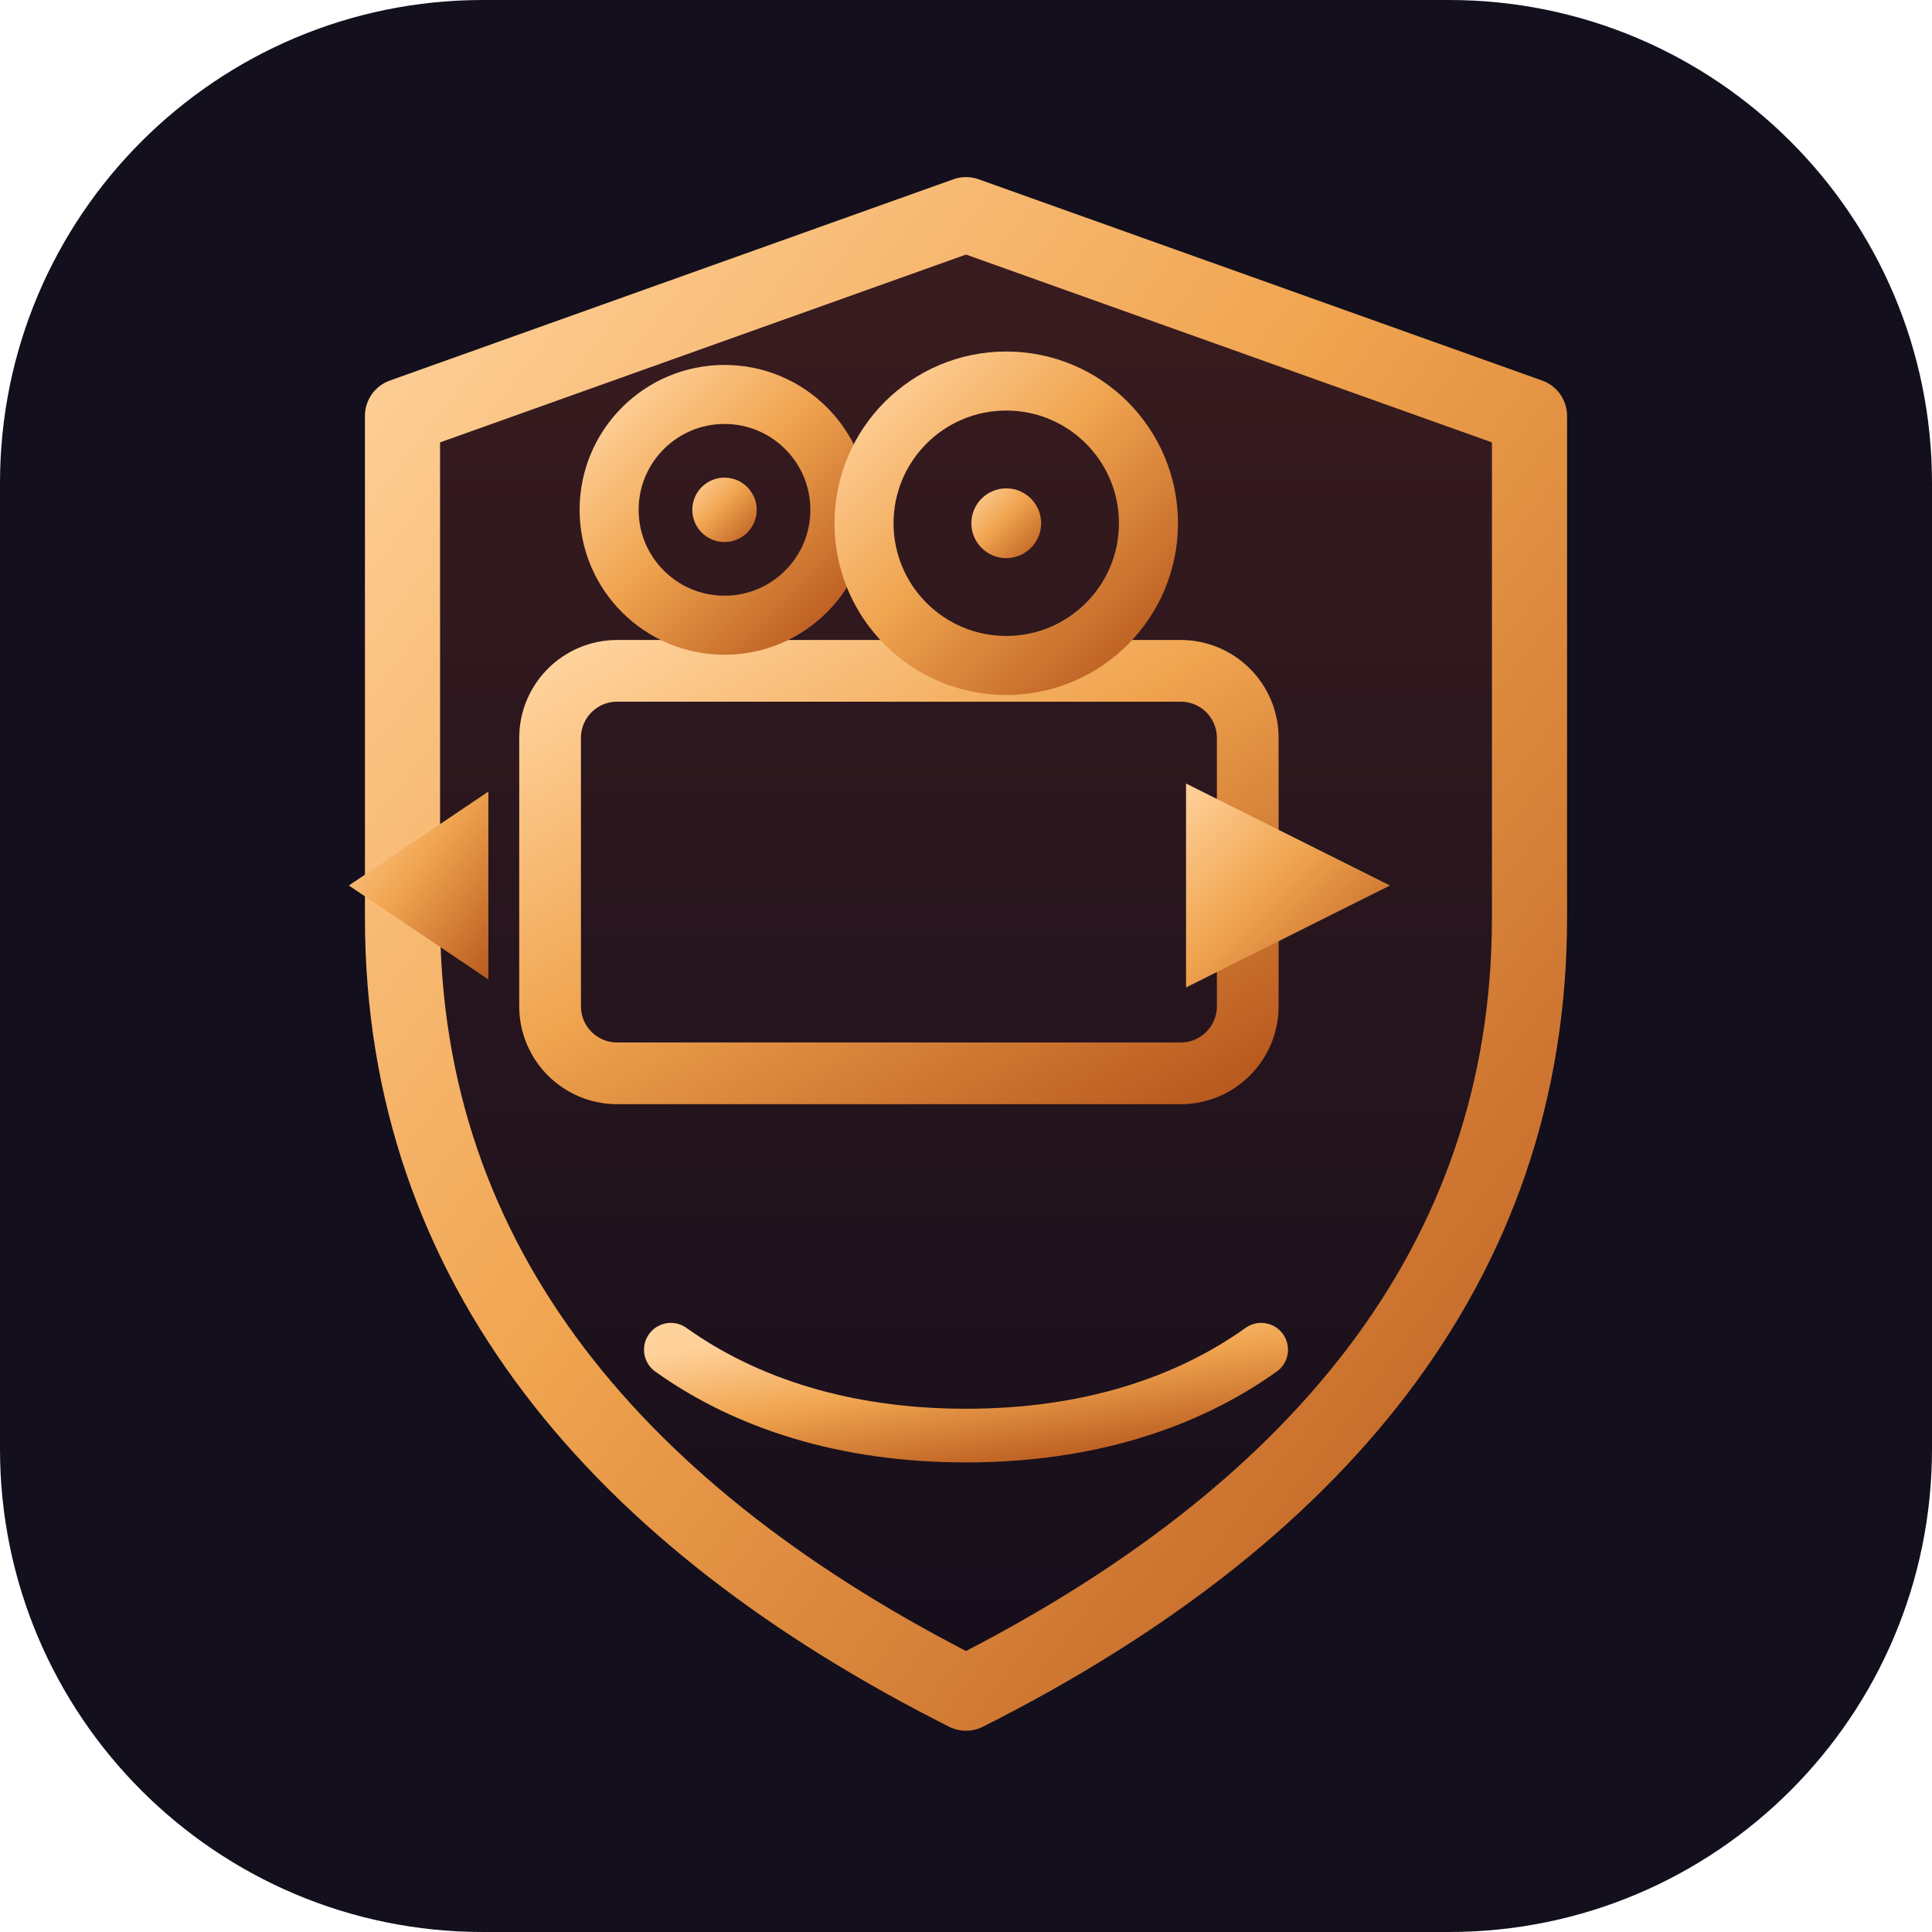
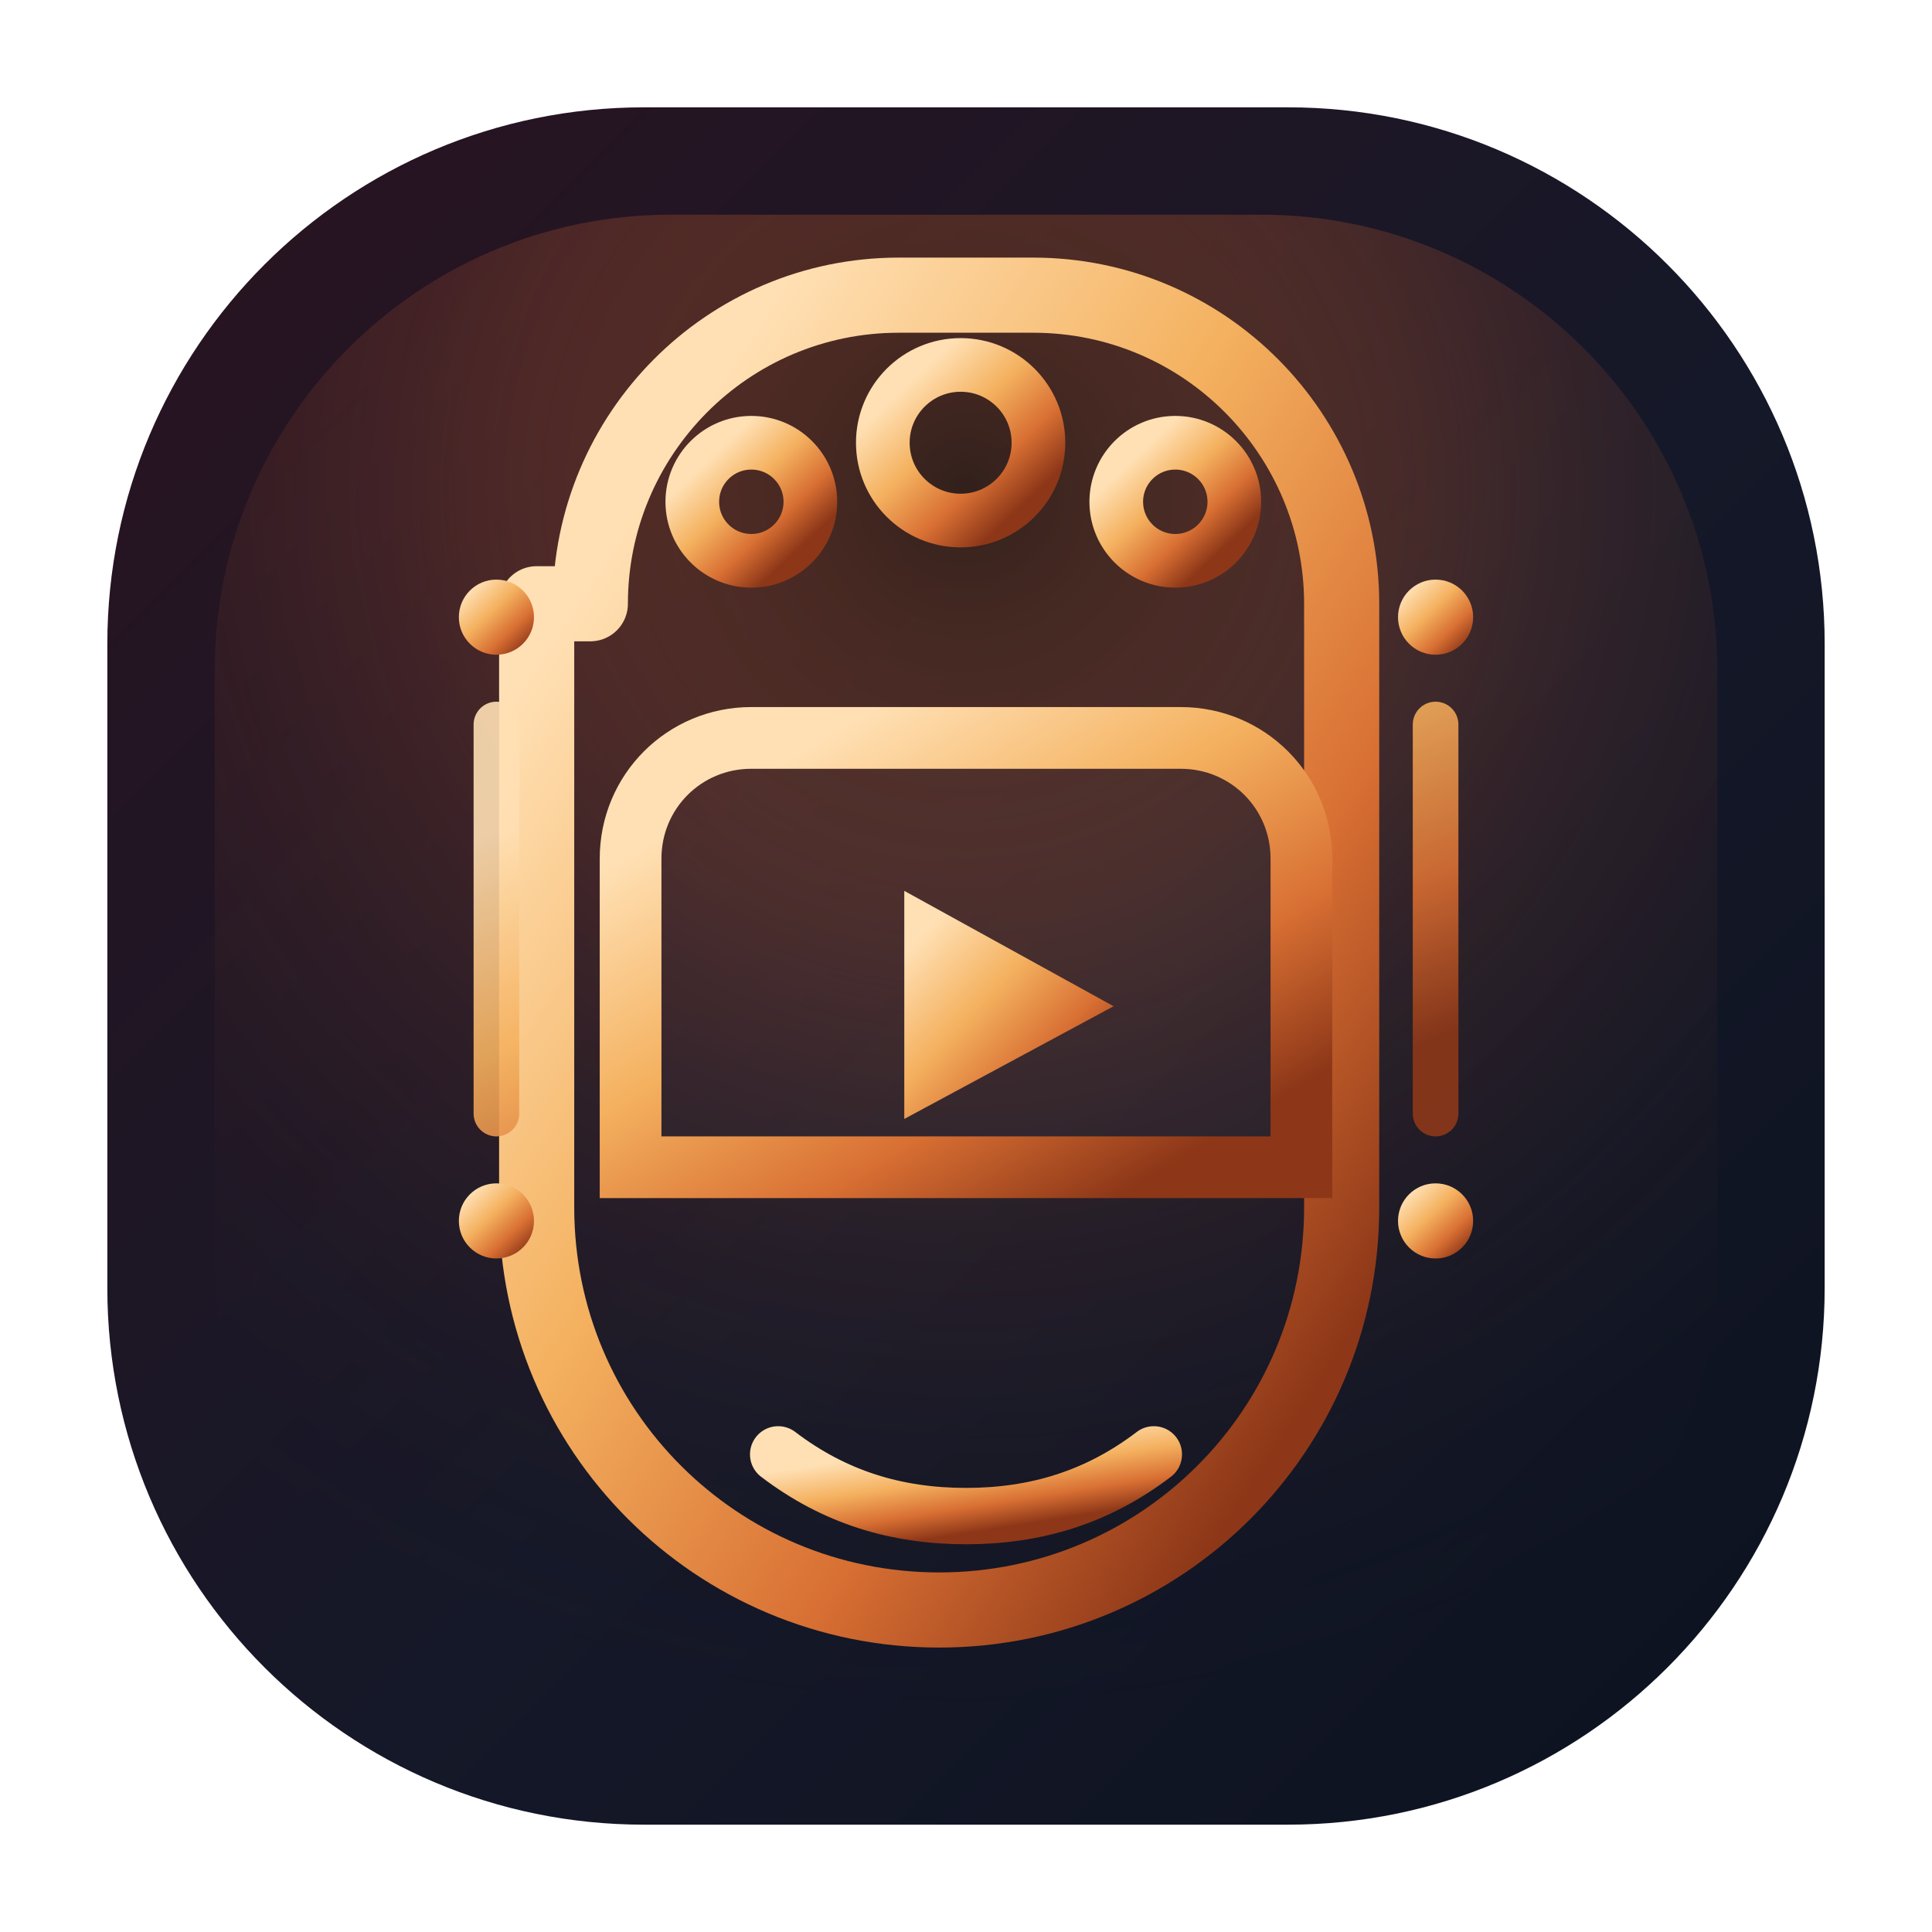
<svg xmlns="http://www.w3.org/2000/svg" viewBox="0 0 72 72" fill="none">
  <defs>
-     <linearGradient id="brandGold" x1="0%" y1="0%" x2="100%" y2="100%">
-       <stop offset="0%" stop-color="#ffd29c" />
-       <stop offset="45%" stop-color="#f0a44f" />
-       <stop offset="100%" stop-color="#b95a1f" />
+     <linearGradient id="brandGlow" x1="14%" y1="14%" x2="88%" y2="92%">
+       <stop offset="0%" stop-color="#ffe0b4" />
+       <stop offset="38%" stop-color="#f4b15f" />
+       <stop offset="72%" stop-color="#d86f33" />
+       <stop offset="100%" stop-color="#8d3718" />
    </linearGradient>
-     <linearGradient id="brandDark" x1="0%" y1="0%" x2="0%" y2="100%">
-       <stop offset="0%" stop-color="#3a1c1f" />
-       <stop offset="100%" stop-color="#140e1b" />
+     <linearGradient id="brandFrame" x1="0%" y1="0%" x2="100%" y2="100%">
+       <stop offset="0%" stop-color="#2b1320" />
+       <stop offset="55%" stop-color="#151828" />
+       <stop offset="100%" stop-color="#0c1220" />
    </linearGradient>
+     <radialGradient id="brandAura" cx="50%" cy="18%" r="85%">
+       <stop offset="0%" stop-color="#3a2418" stop-opacity="0.72" />
+       <stop offset="44%" stop-color="#d66535" stop-opacity="0.18" />
+       <stop offset="100%" stop-color="#0c1220" stop-opacity="0" />
+     </radialGradient>
  </defs>
-   <rect width="72" height="72" rx="18" fill="#130f1d" />
-   <path d="M36 8 57 15.5v18.7c0 13-8.1 22.4-21 28.9C23.1 56.6 15 47.2 15 34.2V15.5L36 8Z" fill="url(#brandDark)" stroke="url(#brandGold)" stroke-width="2.8" stroke-linejoin="round" />
-   <path d="M23 25h21a2.5 2.5 0 0 1 2.5 2.5v10a2.5 2.5 0 0 1-2.5 2.5H23a2.5 2.5 0 0 1-2.5-2.5v-10A2.5 2.5 0 0 1 23 25Z" stroke="url(#brandGold)" stroke-width="2.3" />
-   <circle cx="27" cy="19" r="4.3" stroke="url(#brandGold)" stroke-width="2.2" />
-   <circle cx="37.5" cy="19.5" r="5.3" stroke="url(#brandGold)" stroke-width="2.2" />
-   <circle cx="27" cy="19" r="1.2" fill="url(#brandGold)" />
-   <circle cx="37.5" cy="19.5" r="1.3" fill="url(#brandGold)" />
-   <path d="m44.2 29.2 7.6 3.8-7.6 3.8Z" fill="url(#brandGold)" />
-   <path d="M18.2 29.5 13 33l5.2 3.5Z" fill="url(#brandGold)" />
-   <path d="M23 44.5h26" stroke="url(#brandGold)" stroke-width="2.2" stroke-linecap="round" />
-   <path d="M25 50.3c2.8 2 6.5 3.2 11 3.2 4.5 0 8.2-1.2 11-3.2" stroke="url(#brandGold)" stroke-width="2" stroke-linecap="round" />
+   <rect x="4" y="4" width="64" height="64" rx="20" fill="url(#brandFrame)" />
+   <rect x="8" y="8" width="56" height="56" rx="17" fill="url(#brandAura)" />
+   <path d="M22 22.5c0-6.3 5.1-11.5 11.5-11.5h5c6.4 0 11.5 5.2 11.5 11.5V45c0 8.3-6.7 15-15 15s-15-6.7-15-15V22.5Z" fill="none" stroke="url(#brandGlow)" stroke-width="2.8" stroke-linejoin="round" />
+   <path d="M28 27.5h16c2.5 0 4.5 2 4.5 4.5v11.5H23.5V32c0-2.5 2-4.5 4.5-4.5Z" fill="rgba(255,255,255,0.02)" stroke="url(#brandGlow)" stroke-width="2.3" />
+   <path d="M29 24.2h14" stroke="url(#brandGlow)" stroke-width="2.2" stroke-linecap="round" />
+   <path d="m33.7 33.2 7.8 4.3-7.8 4.2Z" fill="url(#brandGlow)" />
+   <circle cx="28" cy="18.7" r="2.2" fill="none" stroke="url(#brandGlow)" stroke-width="2" />
+   <circle cx="35.8" cy="16.5" r="2.9" fill="none" stroke="url(#brandGlow)" stroke-width="2" />
+   <circle cx="43.8" cy="18.7" r="2.2" fill="none" stroke="url(#brandGlow)" stroke-width="2" />
+   <path d="M26 49.5h20" stroke="url(#brandGlow)" stroke-width="2.3" stroke-linecap="round" />
+   <path d="M29 54.2c2.1 1.6 4.4 2.3 7 2.3s4.9-.7 7-2.3" stroke="url(#brandGlow)" stroke-width="2.1" stroke-linecap="round" />
+   <path d="M18.5 27v14.5M53.5 27v14.5" stroke="url(#brandGlow)" stroke-width="1.7" stroke-linecap="round" opacity="0.9" />
+   <circle cx="18.5" cy="23" r="1.4" fill="url(#brandGlow)" />
+   <circle cx="18.5" cy="45.5" r="1.4" fill="url(#brandGlow)" />
+   <circle cx="53.5" cy="23" r="1.4" fill="url(#brandGlow)" />
+   <circle cx="53.5" cy="45.5" r="1.4" fill="url(#brandGlow)" />
</svg>
